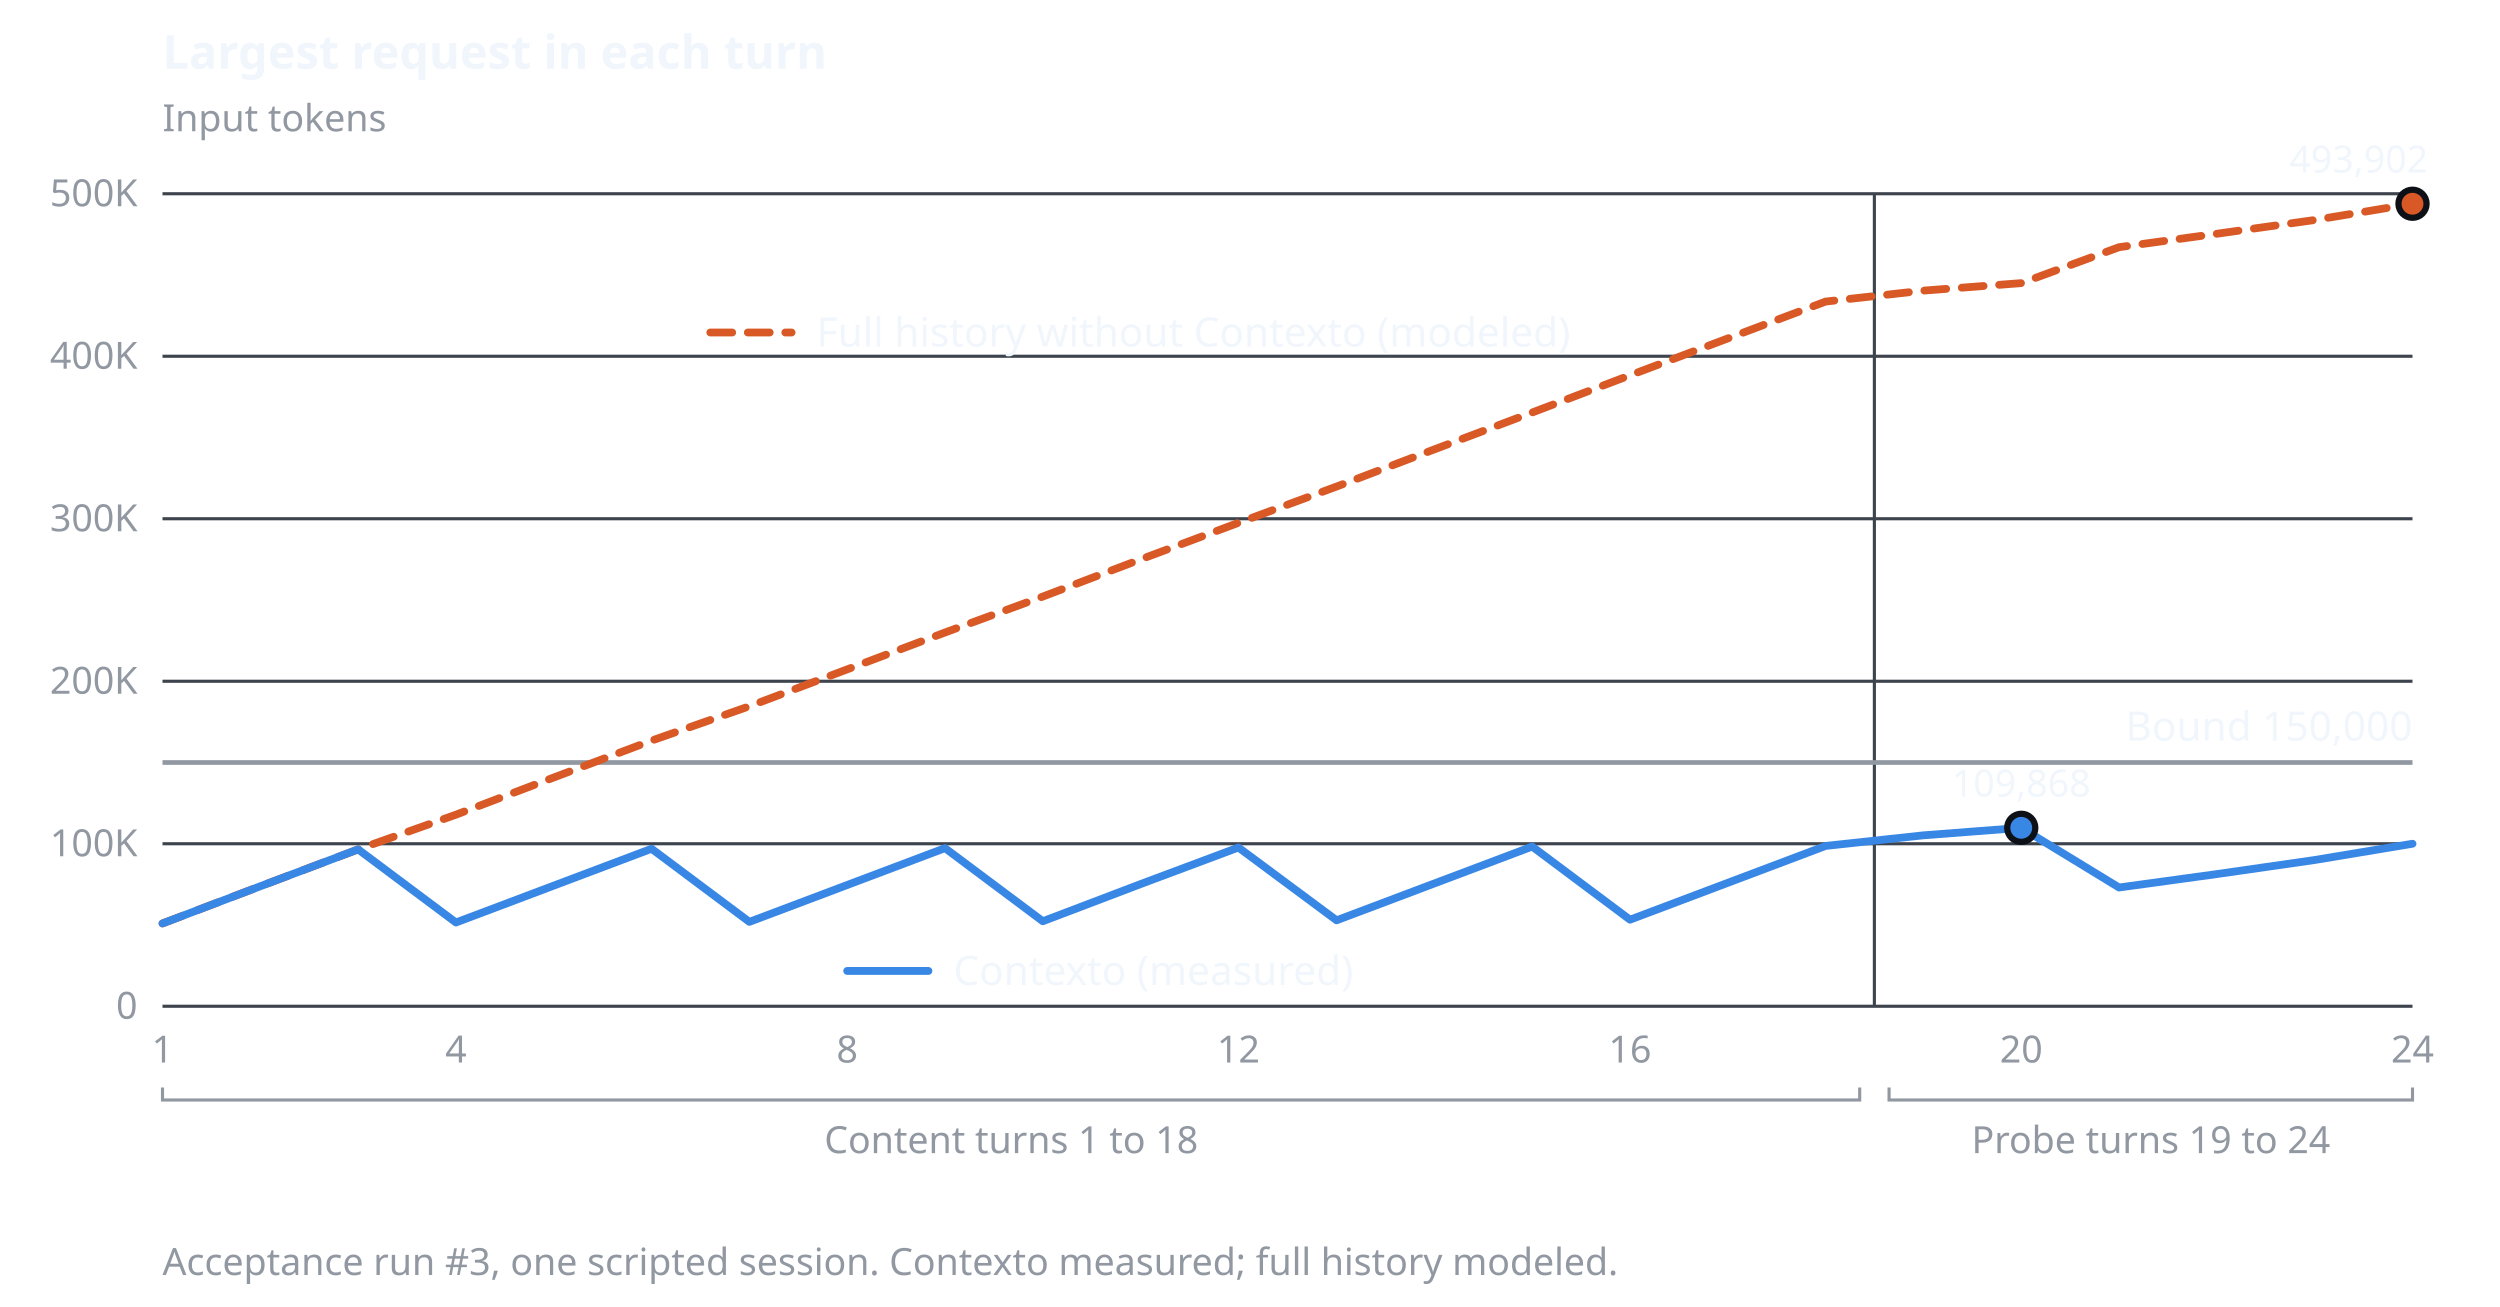
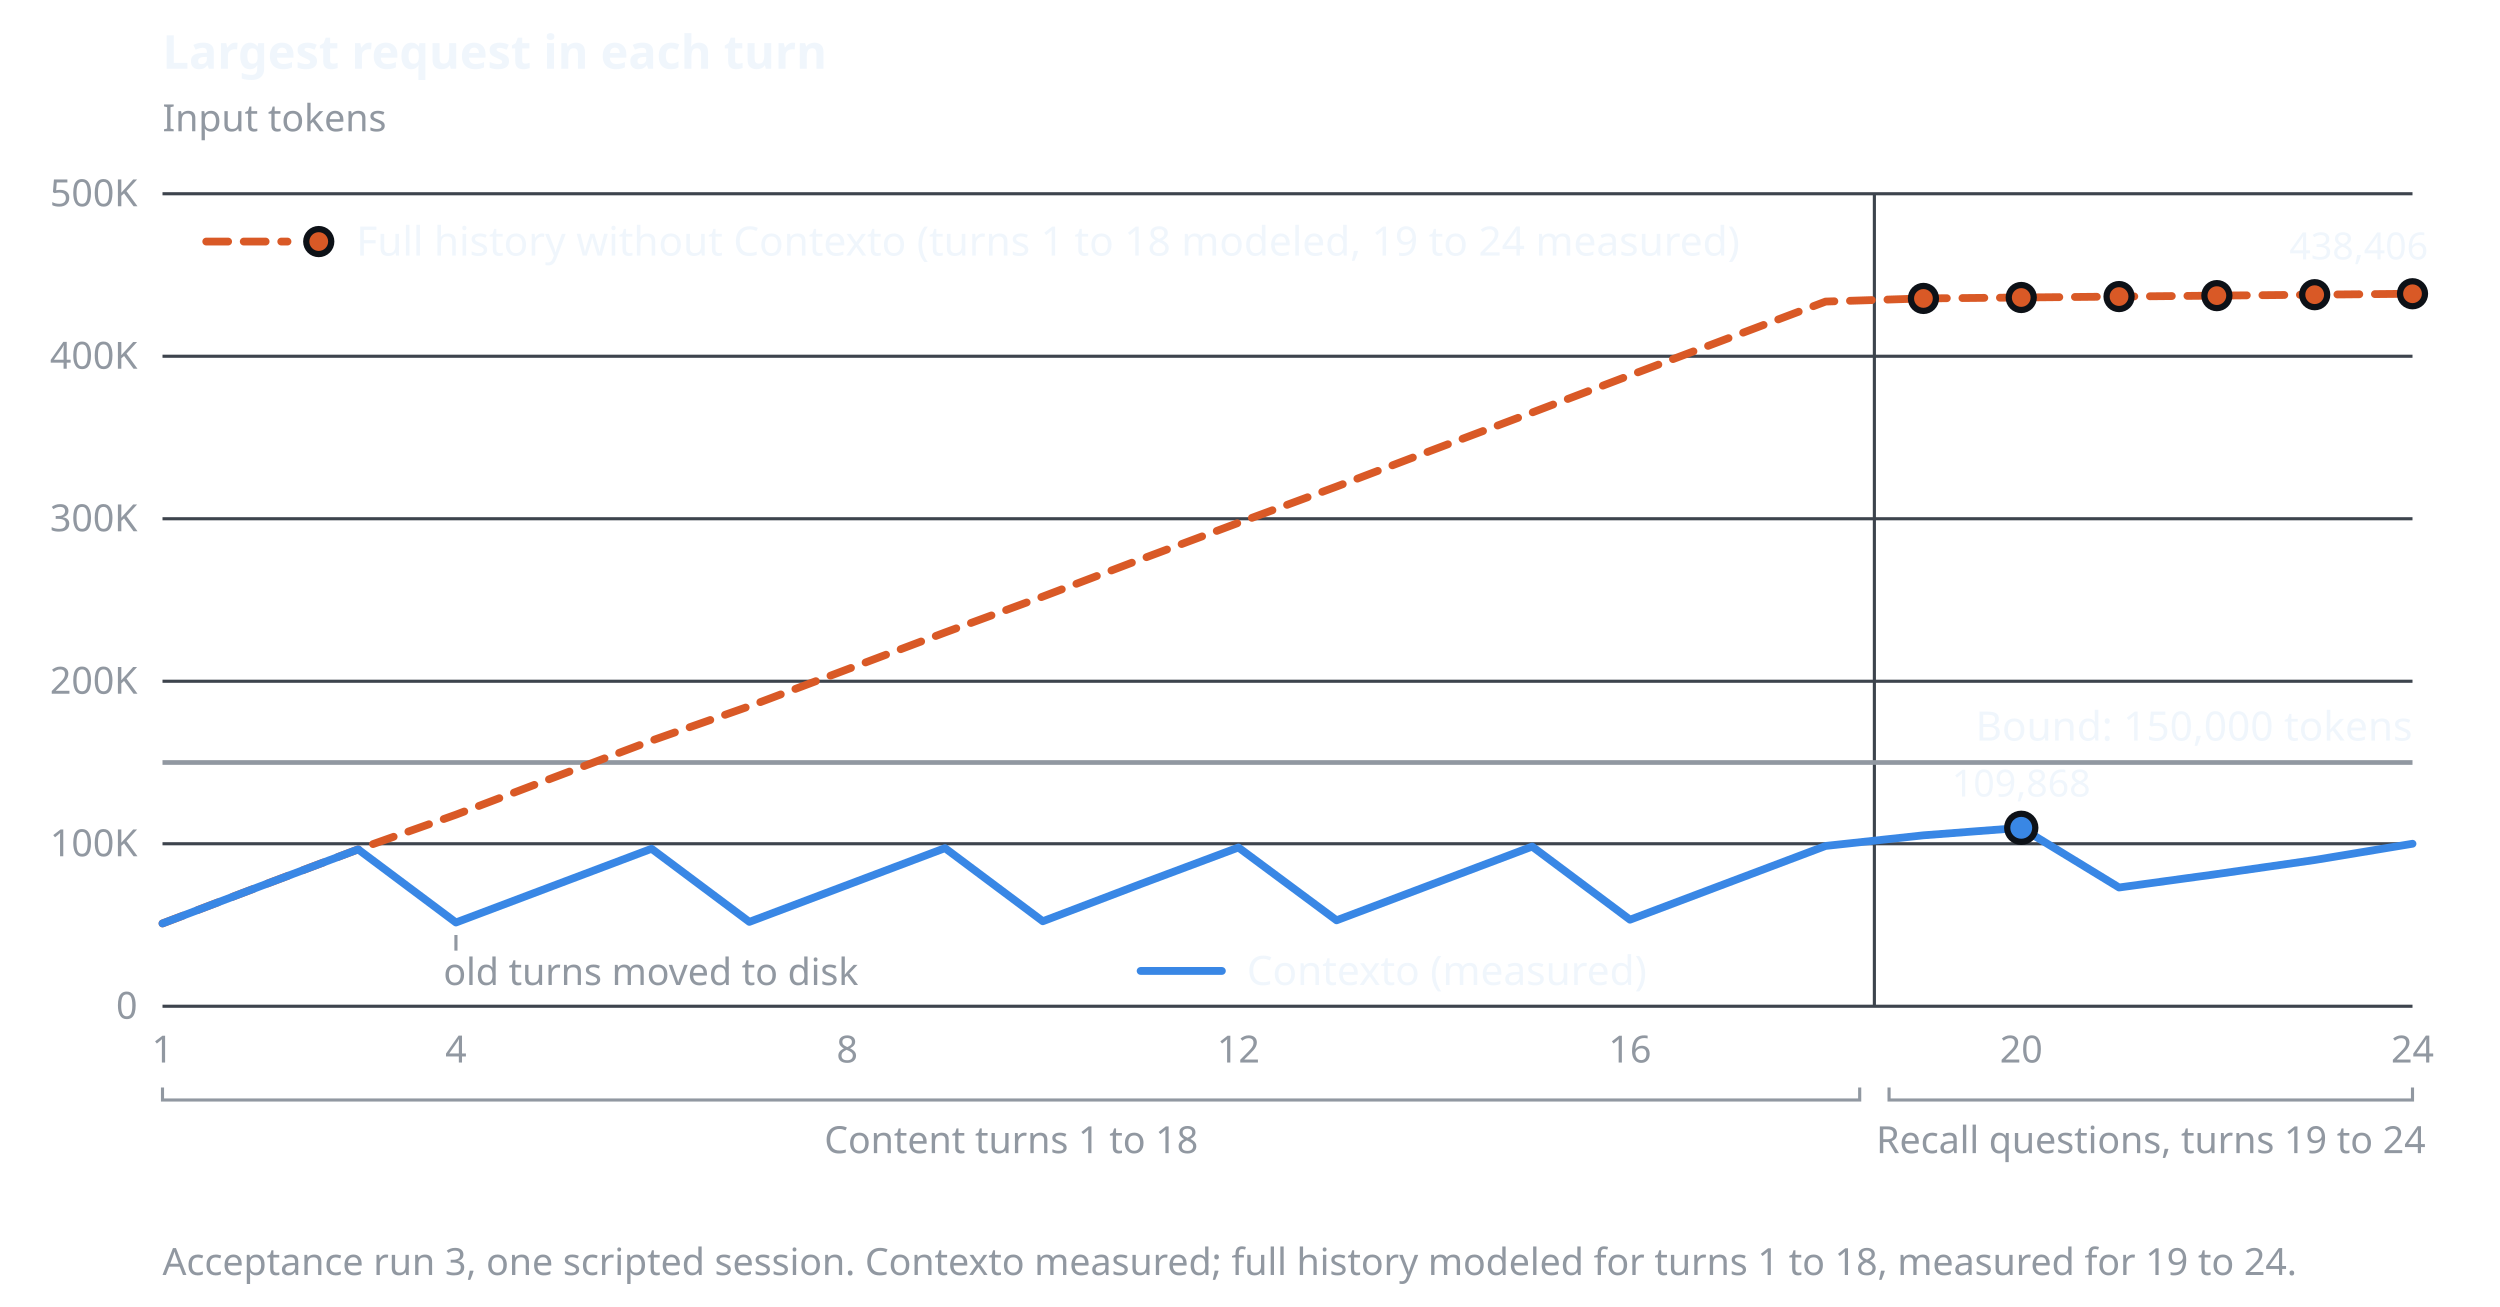
<svg xmlns="http://www.w3.org/2000/svg" viewBox="0 0 800 418" width="800" height="418" role="img" aria-labelledby="t d">
  <style>text{font-family:-apple-system,BlinkMacSystemFont,"Segoe UI","Noto Sans",Helvetica,Arial,sans-serif;font-size:12px;fill:#9198a1}.ink{fill:#f0f6fc}.title{font-size:15px;font-weight:600}.label{font-size:13px}.end{text-anchor:end}.mid{text-anchor:middle}.grid{stroke:#3d444d;stroke-width:1}.series{fill:none;stroke-width:2.5;stroke-linejoin:round;stroke-linecap:round}.contexto{stroke:#3987e5}.plain{stroke:#d95926;stroke-dasharray:7 5}.bound{stroke:#9198a1;stroke-width:1.5}.span{stroke:#9198a1;stroke-width:1;fill:none}</style>
  <text class="ink title" x="52" y="22">Largest request in each turn</text>
  <text x="52" y="42">Input tokens</text>
  <path class="grid" d="M52 322H772" />
  <text class="end" x="44" y="326">0</text>
  <path class="grid" d="M52 270H772" />
  <text class="end" x="44" y="274">100K</text>
  <path class="grid" d="M52 218H772" />
  <text class="end" x="44" y="222">200K</text>
  <path class="grid" d="M52 166H772" />
  <text class="end" x="44" y="170">300K</text>
  <path class="grid" d="M52 114H772" />
  <text class="end" x="44" y="118">400K</text>
  <path class="grid" d="M52 62H772" />
  <text class="end" x="44" y="66">500K</text>
  <text class="mid" x="52" y="340">1</text>
  <text class="mid" x="145.9" y="340">4</text>
  <text class="mid" x="271.1" y="340">8</text>
  <text class="mid" x="396.3" y="340">12</text>
  <text class="mid" x="521.6" y="340">16</text>
  <text class="mid" x="646.8" y="340">20</text>
  <text class="mid" x="772" y="340">24</text>
  <path class="grid" d="M599.8 62V322" />
  <path class="span" d="M52 348V352H595.1V348" />
  <text class="mid" x="323.6" y="369">Content turns 1 to 18</text>
  <path class="span" d="M604.5 348V352H772V348" />
-   <text class="mid" x="688.3" y="369">Probe turns 19 to 24</text>
+   <text class="mid" x="688.3" y="369">Recall questions, turns 19 to 24</text>
  <path class="bound" d="M52 244H772" />
-   <text class="ink label end" x="772" y="237">Bound 150,000</text>
-   <path class="series plain" d="M52 295.5L83.3 283.6L114.6 271.8L145.9 260.7L177.2 248.8L208.5 237L239.8 226L271.1 214.2L302.4 202.4L333.7 190.9L365 179L396.3 167.3L427.7 155.7L459 143.8L490.3 132L521.6 120.1L552.9 108.3L584.2 96.5L615.5 93L646.8 90.6L678.1 79.1L709.4 74.8L740.7 70.4L772 65.2" />
+   <text class="ink label end" x="772" y="237">Bound: 150,000 tokens</text>
+   <path class="series plain" d="M52 295.5L83.3 283.6L114.6 271.8L145.9 260.7L177.2 248.8L208.5 237L239.8 226L271.1 214.2L302.4 202.4L333.7 190.9L365 179L396.3 167.3L427.7 155.7L459 143.8L490.3 132L521.6 120.1L552.9 108.3L584.2 96.5L615.5 95.5L646.8 95.2L678.1 94.9L709.4 94.6L740.7 94.3L772 94" />
  <path class="series contexto" d="M52 295.5L83.3 283.6L114.6 271.8L145.9 295.2L177.2 283.4L208.5 271.6L239.8 295L271.1 283.2L302.4 271.4L333.7 294.8L365 282.9L396.3 271.2L427.7 294.5L459 282.7L490.3 270.9L521.6 294.3L552.9 282.5L584.2 270.7L615.5 267.3L646.8 264.9L678.1 284L709.4 279.7L740.7 275.2L772 270" />
-   <circle cx="772" cy="65.2" r="4.5" fill="#d95926" stroke="#0d1117" stroke-width="2" />
-   <text class="ink end" x="777" y="55.2">493,902</text>
+   <circle cx="615.5" cy="95.5" r="4" fill="#d95926" stroke="#0d1117" stroke-width="2" />
+   <circle cx="646.8" cy="95.2" r="4" fill="#d95926" stroke="#0d1117" stroke-width="2" />
+   <circle cx="678.1" cy="94.9" r="4" fill="#d95926" stroke="#0d1117" stroke-width="2" />
+   <circle cx="709.4" cy="94.6" r="4" fill="#d95926" stroke="#0d1117" stroke-width="2" />
+   <circle cx="740.7" cy="94.3" r="4" fill="#d95926" stroke="#0d1117" stroke-width="2" />
+   <circle cx="772" cy="94" r="4" fill="#d95926" stroke="#0d1117" stroke-width="2" />
+   <text class="ink end" x="777" y="83">438,406</text>
  <circle cx="646.8" cy="264.9" r="4.5" fill="#3987e5" stroke="#0d1117" stroke-width="2" />
  <text class="ink mid" x="646.8" y="254.9">109,868</text>
-   <path class="series plain" d="M227.3 106.4h26" />
-   <text class="ink label" x="261.3" y="110.9">Full history without Contexto (modeled)</text>
-   <path class="series contexto" d="M271.1 310.7h26" />
-   <text class="ink label" x="305.1" y="315.2">Contexto (measured)</text>
-   <text x="52" y="408">Acceptance run #3, one scripted session. Contexto measured; full history modeled.</text>
+   <path class="span" d="M145.9 299.2V304.2" />
+   <text x="141.9" y="315.2">old turns moved to disk</text>
+   <path class="series plain" d="M66 77.3h26" />
+   <circle cx="102" cy="77.3" r="4" fill="#d95926" stroke="#0d1117" stroke-width="2" />
+   <text class="ink label" x="114" y="81.8">Full history without Contexto (turns 1 to 18 modeled, 19 to 24 measured)</text>
+   <path class="series contexto" d="M365 310.7h26" />
+   <text class="ink label" x="399" y="315.2">Contexto (measured)</text>
+   <text x="52" y="408">Acceptance run 3, one scripted session. Contexto measured; full history modeled for turns 1 to 18, measured for 19 to 24.</text>
</svg>
